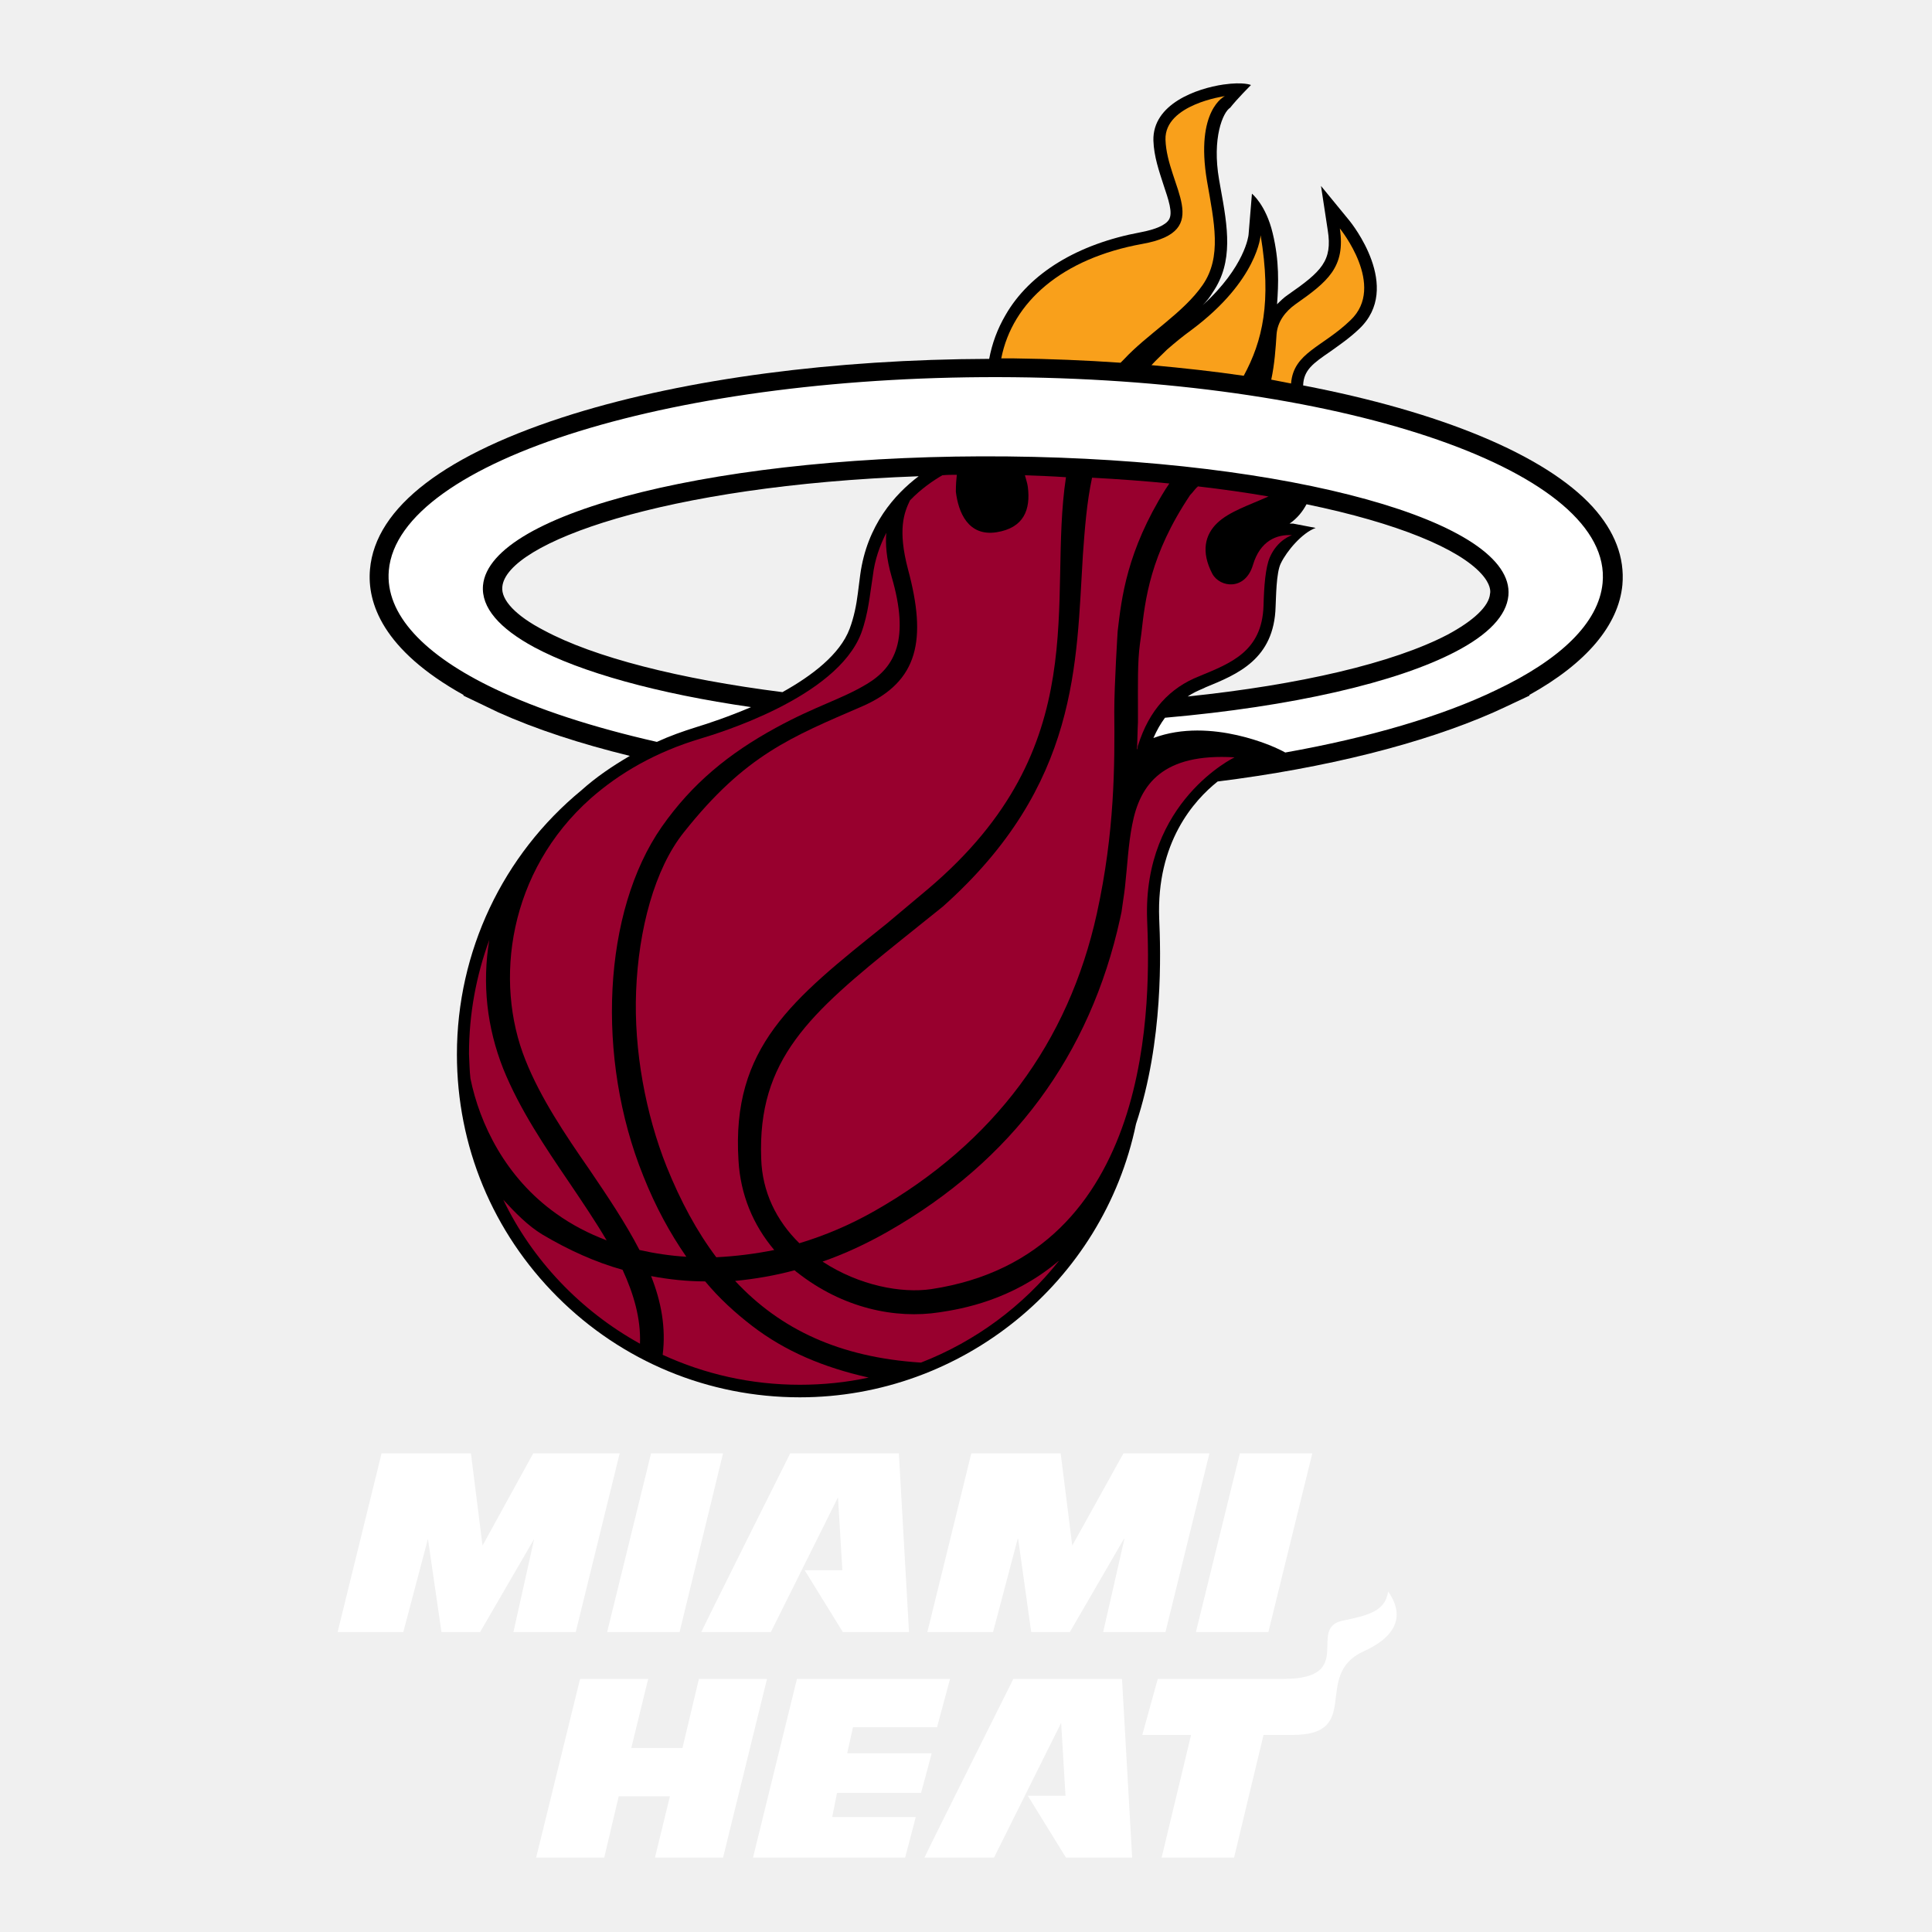
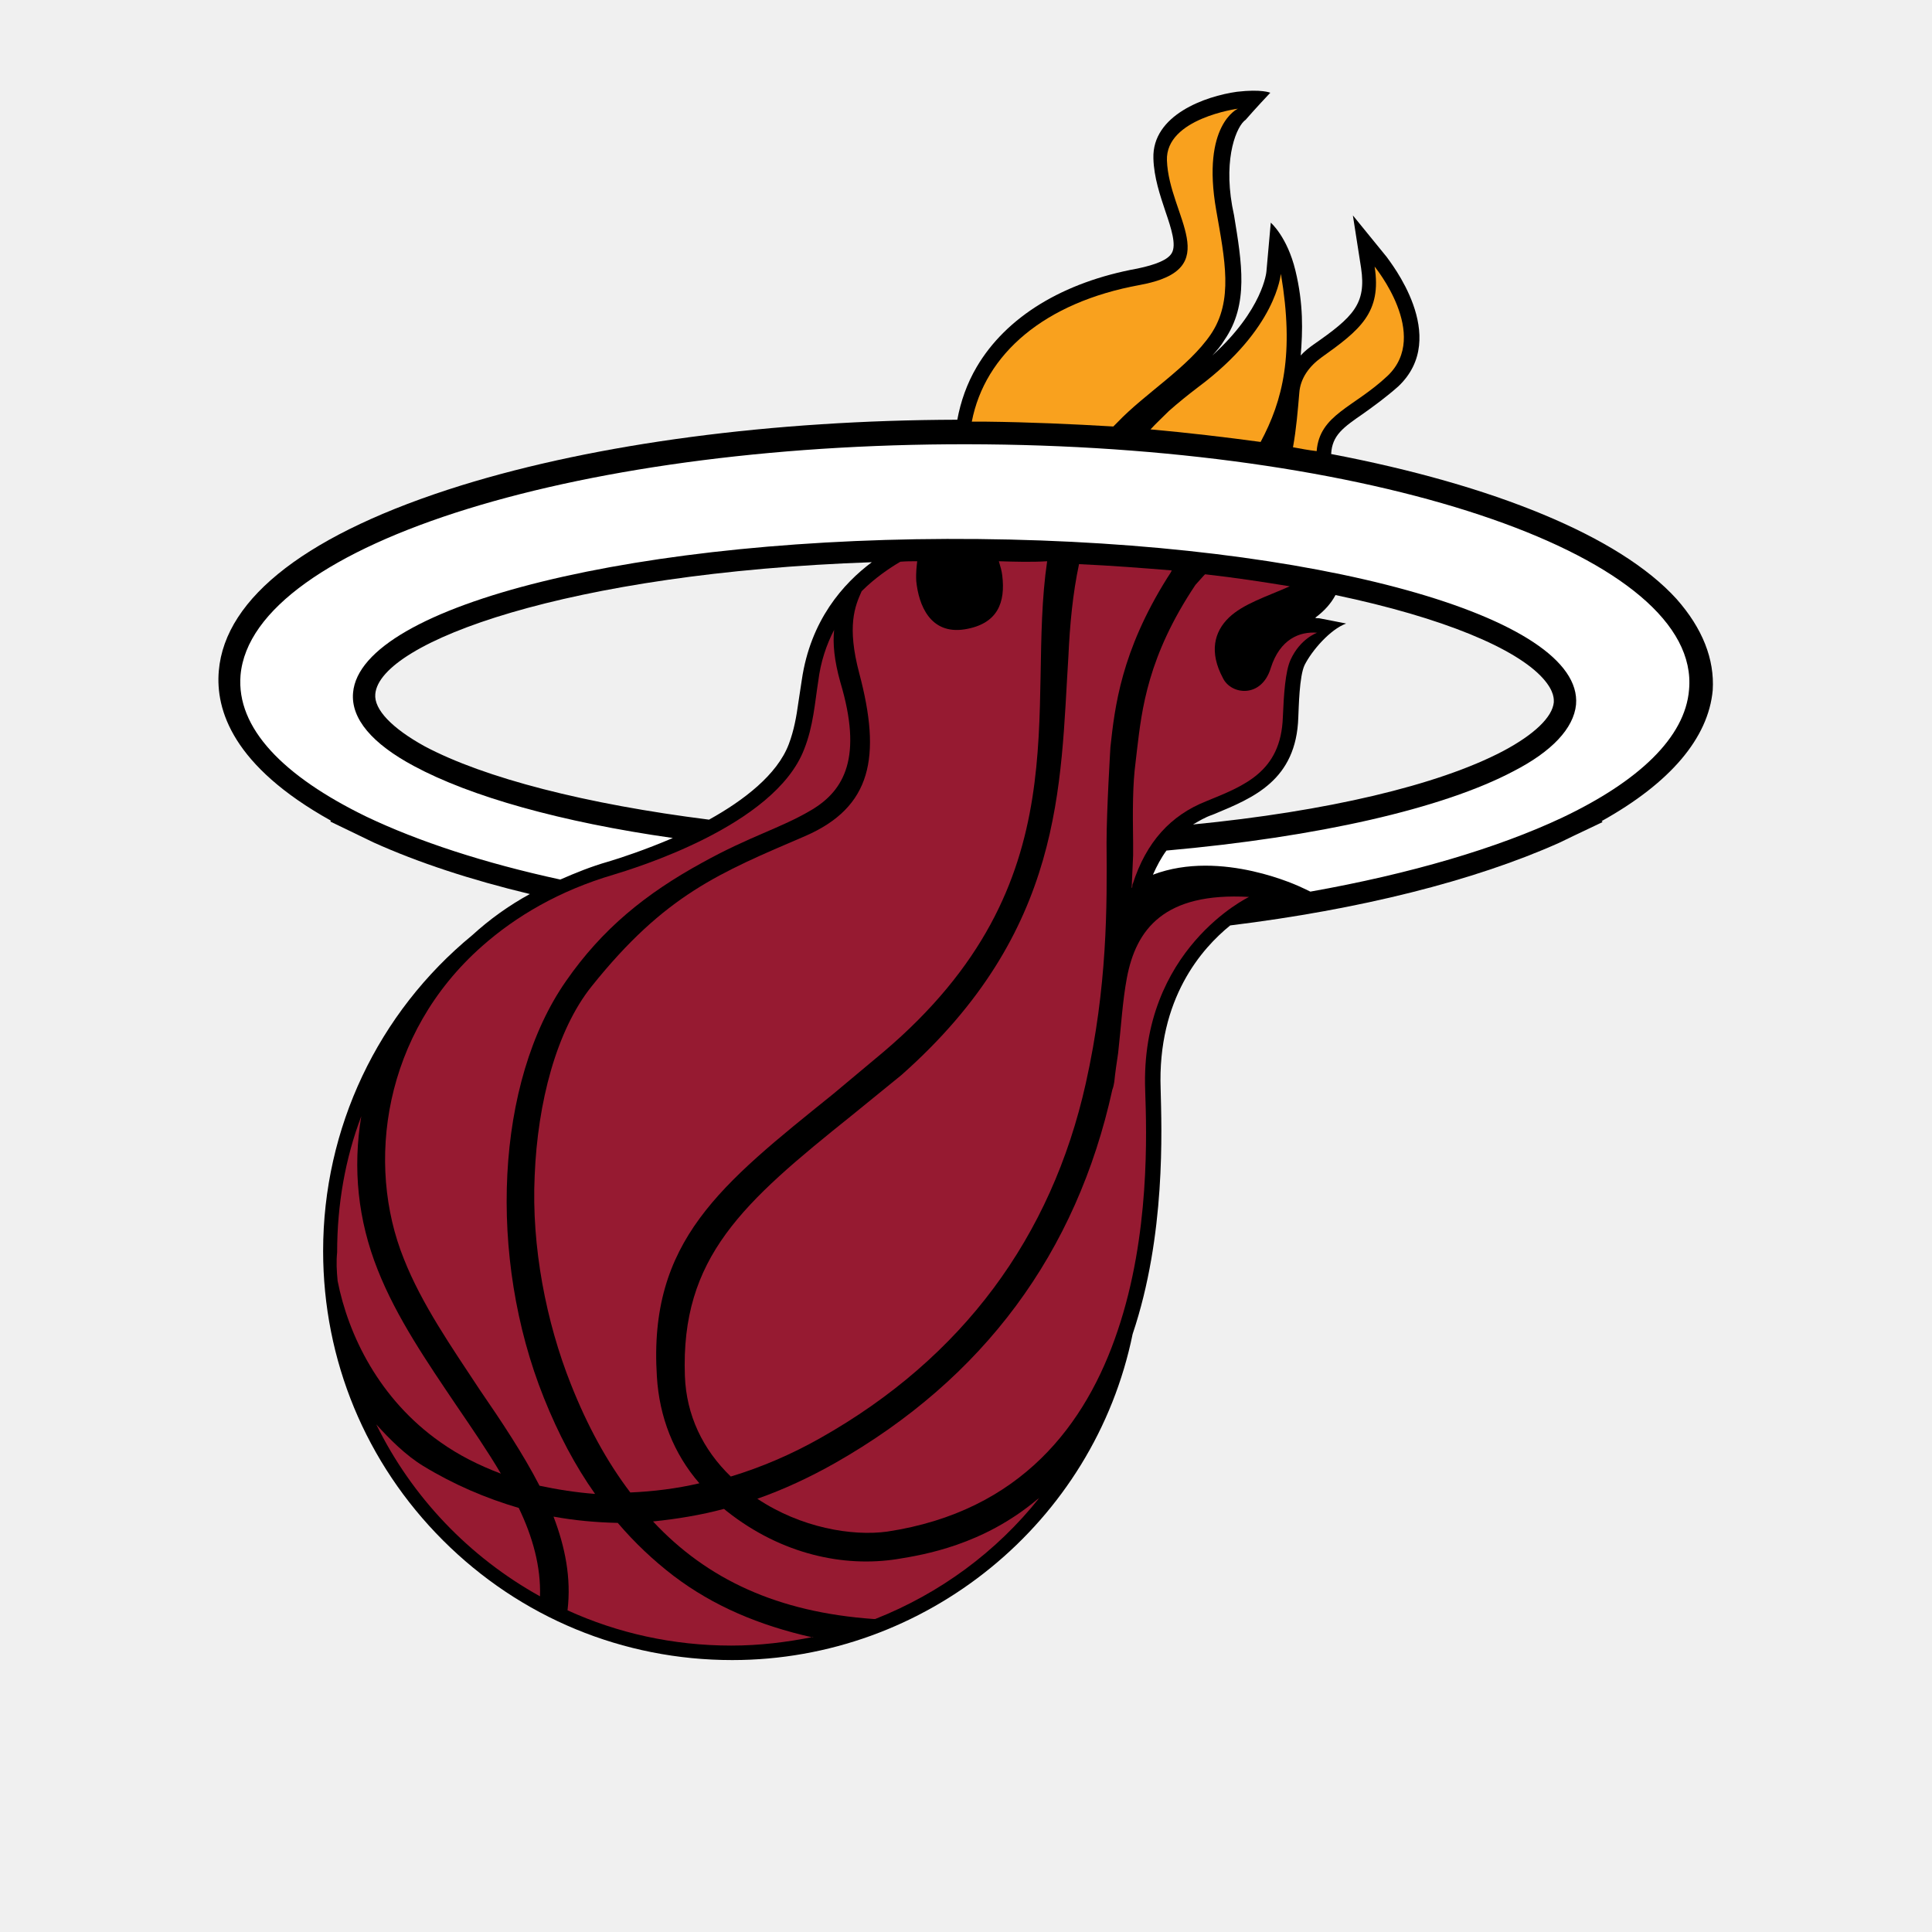
- <svg xmlns="http://www.w3.org/2000/svg" version="1.1" id="Layer_3" x="0px" y="0px" viewBox="0 0 400 400" style="enable-background:new 0 0 400 400;" xml:space="preserve">
-   <style type="text/css">
- 	.st0{fill:#FFFFFF;}
- 	.st1{fill:#98002E;}
- 	.st2{fill:#F9A01B;}
- </style>
-   <g>
-     <g>
-       <path d="M329.8,105c-9.9-10.9-31.8-19.8-60-25.2c0.1-3.2,2.1-4.6,5.6-7c1.8-1.3,3.9-2.7,6-4.7c9.1-8.6-1.6-21.9-2-22.4l-5.9-7.2    l1.4,9.2c1,6.3-1.3,8.5-8.2,13.3c-0.9,0.6-1.6,1.3-2.3,2c0.3-4.2,0.5-8.9-0.9-14.7c-1.4-5.9-4.3-8.2-4.3-8.2l-0.7,8.5    c0,0.1-0.7,6.6-9.5,14.6c0.8-0.8,1.5-1.7,2.1-2.7c4.3-6.3,3.1-13.4,1.6-21.6l-0.3-1.7c-1.5-8.6,0.8-14,2.3-14.9    c1.4-1.8,4.3-4.7,4.3-4.7s-1.5-0.7-5.7-0.1c-5.5,0.8-14.7,4-14.5,11.6c0.1,3.3,1.2,6.4,2.1,9.2c1,3,2,5.8,1.1,7.2    c-0.7,1.1-2.7,2-5.9,2.6c-12.9,2.4-22.9,8.4-27.9,17.1c-1.7,2.9-2.8,5.9-3.4,9.1c-32.1,0.1-62.5,4.1-86.1,11.4    c-26.4,8.2-41,19.3-42.1,32.2c-0.6,6.8,2.5,16.6,19.4,26l-0.1,0.1l4.8,2.3c0,0,0,0,0,0l2.5,1.2l0,0c7.8,3.5,17,6.5,27.2,9    c-3.6,2.1-7,4.4-10,7.1C104.1,177,94.6,197,94.6,218.3c0,19,7.4,36.8,20.8,50.2c13.4,13.4,31.3,20.8,50.2,20.8    c33.6,0,62.8-23.8,69.6-56.6c5.7-17.2,5.1-35.6,4.8-42.5c-0.6-15.8,7.2-24.5,12.1-28.4c22.4-2.8,42.3-7.8,57.1-14.3l0,0l2.4-1.1    c0,0,0,0,0,0l5.1-2.4l-0.1-0.1c11.9-6.6,18.5-14.5,19.3-22.8C336.4,115.4,334.3,110,329.8,105z M306.7,118.8    c2,2.2,1.9,3.7,1.8,4.1c-0.2,2.6-3.4,5.6-8.8,8.5l0,0c-11.3,5.9-30.7,10.4-53.8,12.8c1-0.7,2.1-1.2,3.3-1.7l0.4-0.2    c6.6-2.7,14.2-5.8,14.5-16.7c0.1-1.7,0.1-7.1,1.1-9c1.2-2.5,4.4-6.3,7.2-7.3c0,0-4.7-0.9-4.7-0.9c-0.2,0-0.5,0-0.7,0    c1.6-1.1,2.7-2.5,3.5-4C289.4,108.3,302,113.6,306.7,118.8z M104,121.5c0.8-9.1,33.5-21,86.2-22.9c-4.9,3.7-10.7,10.1-12.1,20.4    l-0.5,3.9c-0.3,2.4-0.8,4.9-1.7,7.3c-2,5.3-7.8,9.7-13.9,13.1c-21.3-2.7-39-7.2-49.4-12.8l0,0C106.8,127.5,103.7,124.2,104,121.5z    " />
-       <g>
-         <polygon class="st0" points="140.7,337.9 149.7,300.9 134.8,300.9 125.7,337.9    " />
-         <path class="st0" d="M173.5,310l0.9,15.1h-7.8l7.9,12.8h13.7l-2.1-37c0,0-22.6,0-22.5,0c0,0-18.5,37-18.4,37h14.4L173.5,310     L173.5,310z" />
-         <polygon class="st0" points="138.7,371.9 135.6,384.6 149.7,384.6 158.8,347.6 144.7,347.6 141.3,361.9 130.7,361.9 134.2,347.6      120.1,347.6 111,384.6 125.1,384.6 128.1,371.9    " />
-         <polygon class="st0" points="172.3,376.2 173.3,371.2 190.7,371.2 192.9,363 175.4,363 176.6,357.6 194,357.6 196.7,347.6      165,347.6 155.9,384.6 187.4,384.6 189.6,376.2    " />
-         <polygon class="st0" points="262.6,337.9 271.7,300.9 256.7,300.9 247.6,337.9    " />
-         <path class="st0" d="M287.4,329.5c2,2.8,4.2,8.2-5.1,12.4c-10.7,4.9,0,17.3-14.7,17.3h-6l-6.1,25.4h-15l6.1-25.4l-10.1,0     l3.2-11.6h26c15.4,0,4.6-10.7,12.5-12.1C283.5,334.4,286.8,333.5,287.4,329.5z" />
-         <polygon class="st0" points="99.9,320 97.5,300.9 79,300.9 69.9,337.9 83.5,337.9 88.6,318.6 88.6,318.6 91.4,337.9 99.4,337.9      110.6,318.6 110.6,318.6 106.3,337.9 119.2,337.9 128.3,300.9 110.4,300.9 99.9,320    " />
-         <polygon class="st0" points="222,320 219.6,300.9 201.1,300.9 192,337.9 205.6,337.9 210.7,318.6 210.8,318.6 213.5,337.9      221.5,337.9 232.7,318.6 232.8,318.6 228.4,337.9 241.3,337.9 250.4,300.9 232.6,300.9 222,320    " />
-         <path class="st0" d="M219.7,356.7l0.9,15.1h-7.8l7.9,12.8h13.7l-2.1-37c0,0-22.6,0-22.5,0c0,0-18.5,37-18.4,37h14.4L219.7,356.7     L219.7,356.7z" />
-       </g>
-       <g>
-         <path class="st1" d="M97.4,223.3c1.9,9.3,7.2,20.5,17.8,28c3.2,2.3,6.7,4.1,10.4,5.5c-2.3-3.9-5-7.9-7.7-11.9     c-5.1-7.5-10.3-15.2-13.7-23.6c-3.4-8.6-4.4-17.6-2.9-26.7l0,0c-2.7,7.4-4.2,15.3-4.2,23.6C97.2,220,97.2,221.6,97.4,223.3     L97.4,223.3z" />
-         <path class="st1" d="M108.8,219.5c3.1,7.8,8.2,15.4,13.2,22.6c3.8,5.6,7.5,11.1,10.4,16.7c3.1,0.7,6.4,1.2,9.7,1.4     c-3.4-4.9-6.4-10.4-8.9-16.7c-9.9-24.5-8.4-54.8,3.8-72.3c6.3-9,13.9-15.2,23.6-20.5c8.4-4.6,13.6-5.9,18.9-9.1     c5.8-3.5,8.9-9.2,5.1-22.2c-1.1-3.8-1.3-6.8-1.1-9.1c-1.3,2.6-2.4,5.5-2.8,9l0,0c-0.6,3.7-0.9,7.7-2.4,11.8     c-5.1,13.4-29.9,20.8-33.2,21.8c-9.4,2.8-16.9,7.2-22.8,12.4C105.3,180.4,102.2,203.1,108.8,219.5z" />
-         <g>
-           <path class="st1" d="M212.2,98.4c0.2,0.8,0.5,1.6,0.6,2.4c0.6,4.7-0.8,8.5-6.5,9.4c-5.9,0.9-7.9-4.2-8.4-8.4      c0-1.5,0.1-2.6,0.2-3.5c-1,0-2,0-3,0.1c-1.9,1.1-4.4,2.8-6.7,5.2c-1.2,2.5-2.6,6-0.4,14.3c3.9,14.5,2.2,23.2-9.4,28.3      c-14.8,6.4-24.3,10.1-37,26.1c-6.1,7.6-9.4,20.2-9.9,32.9c-0.5,12.3,2,25.5,6.3,36.3c2.9,7.2,6.3,13.5,10.3,18.8      c4-0.2,8-0.7,12-1.5c-4.4-5.2-7-11.5-7.4-18.5c-1.5-23.5,11.1-33.4,30.6-49l8.7-7.3c34.8-29.5,24.6-59.6,28.5-85.2      C217.8,98.6,215,98.5,212.2,98.4z" />
-         </g>
-         <g>
-           <path class="st1" d="M226.1,98.9c-1.1,5.1-1.5,10.5-1.9,16c-1.4,22.3-0.7,47.6-29,72.8l-8.6,6.9c-18.9,15.2-29.8,24.7-29,45.3      c0.2,6.8,3.1,12.8,7.9,17.5c5.3-1.6,10.5-3.8,15.6-6.7c24.6-14,40.1-34.8,46-61.6c3.7-16.9,3.7-30.7,3.6-41.8      c0-5.6,0.7-16.6,0.7-16.6c0.8-6.9,1.9-16.6,9.9-29.4c0.3-0.4,0.5-0.8,0.8-1.2C237.1,99.6,231.7,99.2,226.1,98.9z" />
-         </g>
-         <path class="st1" d="M234.4,170.8C234.4,170.7,234.4,170.7,234.4,170.8C234.4,170.7,234.4,170.8,234.4,170.8c-0.8,4-1,8.5-1.5,13     c-0.2,1.7-0.5,3.4-0.7,5c-0.1,0.5-0.2,0.9-0.3,1.4c-6.2,28.2-22.3,50.1-48.1,64.8c-4.4,2.5-8.9,4.6-13.5,6.2     c7.6,5,16.4,6.6,22.5,5.7c23.2-3.5,34.5-18.6,40-34.8c5.6-16.6,5-34.4,4.7-41.7c-0.9-24.5,18.1-33.6,18.1-33.6     C240.8,155.9,236,162.3,234.4,170.8z" />
-         <path class="st1" d="M218.9,261.3c-9.5,7.9-19.7,9.7-24.4,10.4c-9.1,1.4-20-0.8-29.5-8.3c-0.2-0.1-0.3-0.3-0.5-0.4     c-4.1,1.1-8.2,1.8-12.3,2.2c9.4,10.1,21.7,15.8,38.3,16.9c0.1,0,0.1,0,0.2,0c0,0,0,0,0,0c11.3-4.4,21.1-11.7,28.5-21     C219.1,261.1,219,261.2,218.9,261.3z" />
-         <path class="st1" d="M132.5,278.2c0.2-5.2-1.3-10.3-3.6-15.3c-5.7-1.6-11.2-4.1-16.6-7.3c-3-1.8-5.7-4.6-8.1-7.2c0,0,0,0,0,0     C110.2,260.9,120.2,271.4,132.5,278.2C132.5,278.2,132.5,278.2,132.5,278.2z" />
-         <path class="st1" d="M179.8,285.2c-9.3-2.1-17.2-5.4-24.1-10.7c-3.5-2.7-6.8-5.7-9.7-9.2c-3.7,0-7.5-0.4-11.2-1.1     c2.1,5.3,3.1,10.7,2.4,16.3c0,0,0,0,0,0c8.7,4,18.3,6.2,28.4,6.2c4.9,0,9.7-0.5,14.3-1.5C179.9,285.3,179.8,285.2,179.8,285.2z" />
-         <g>
-           <path class="st1" d="M259.4,117c-1.6,5.3-6.8,4.7-8.4,1.8c-2.4-4.6-1.5-8.1,1-10.5c2.5-2.4,6.6-3.7,10.6-5.5c0,0,0,0,0.1,0      c-4.6-0.8-9.5-1.5-14.7-2.1c-0.1,0.1-0.1,0.2-0.2,0.2c-0.5,0.5-0.9,1.1-1.4,1.6c-8.3,12.4-9.3,21.6-10.1,28.7l-0.3,2.2      c-0.5,3.7-0.4,8.4-0.4,13.8c0,0.7,0,1.5,0,2.3c-0.1,1.9-0.1,3.8-0.2,5.6c0,0,0.1,0,0.1,0c0.1-0.8,0.1-1,0.1-0.7      c2.3-7.4,6.6-12,12.7-14.4c6.5-2.7,13-5.1,13.3-14.6c0.1-4,0.4-7.9,1.3-10c1.6-3.7,4.6-4.6,4.6-4.6      C264.4,110.6,260.9,111.9,259.4,117z" />
-         </g>
-       </g>
-     </g>
-     <g>
-       <path class="st2" d="M267.3,79.4c0.5-6.4,6.5-7.5,12.3-13.1c7.5-7.1-2.2-19-2.2-19c1.2,8-2.5,11-9.2,15.7    c-2.1,1.5-3.7,3.6-3.9,6.2c-0.2,3-0.4,6.1-1.1,9.4C264.6,78.9,265.9,79.1,267.3,79.4z" />
-       <path class="st2" d="M246.7,68.3c-1.8,1.3-3.5,2.7-5.1,4.1c-1.1,1.1-2.2,2.1-3.2,3.2c6.6,0.6,13,1.3,19.1,2.2    c3.9-7.2,5.8-15.3,3.5-29.1C261,48.6,260.5,58,246.7,68.3z" />
-       <path class="st2" d="M209.9,74.2c7.5,0.1,14.9,0.4,22.1,0.9c0.2-0.2,0.5-0.5,0.7-0.7c4.8-5.2,12.3-9.6,16.3-15.4    c4-5.8,2.4-12.9,0.9-21.5c-2.5-14.8,3.7-17.6,3.7-17.6s-12.5,1.7-12.3,9c0.3,9.7,10.3,18.9-4.8,21.6c-16.6,3-26.9,12-29.2,23.7    C208.3,74.2,209.1,74.2,209.9,74.2z" />
-     </g>
-     <path class="st0" d="M209.9,78.1c-69.5-0.7-127.4,17.2-129.4,40c-0.8,9.1,7.4,17.6,21.9,24.5c9,4.3,20.4,8,33.6,11   c2.6-1.2,5.4-2.2,8.3-3.1c2.3-0.7,6.5-2.1,11.2-4.1c-19.4-2.8-35.2-7.2-44.9-12.4c-7.2-3.9-11-8.2-10.6-12.8   c1.4-15.3,50-27.3,108.6-26.7c58.6,0.6,105.1,13.5,103.7,28.8c-0.4,4.2-4.2,8.1-10.9,11.6c-12.2,6.4-33.9,11.4-60.2,13.7   c-0.9,1.2-1.7,2.6-2.4,4.2c12-4.5,25.7,2.2,25.7,2.2s0.9,0.4,1.6,0.8c17.4-3.1,32.4-7.5,43.6-12.9c13.3-6.3,21.3-13.9,22.1-22.2   C334,97.8,279.4,78.8,209.9,78.1z" />
-   </g>
+ <svg xmlns="http://www.w3.org/2000/svg" height="400.0" width="400.0">
+   <path d="M347.1,124c-11.8,-13 -37.9,-23.6 -71.5,-30c0.2,-3.9 2.5,-5.5 6.7,-8.4c2.1,-1.5 4.6,-3.3 7.2,-5.6c10.9,-10.3 -1.9,-26 -2.4,-26.8l-7,-8.6l1.7,10.9c1.1,7.4 -1.6,10.1 -9.8,15.8c-1,0.7 -2,1.5 -2.7,2.3c0.4,-5 0.6,-10.6 -1.1,-17.6s-5.1,-9.9 -5.1,-9.9l-0.9,10.1c0,0.1 -0.7,7.9 -11.2,17.4c0.9,-1 1.8,-2 2.5,-3.2c5.1,-7.4 3.6,-16 2,-25.8l-0.4,-2c-1.8,-10.2 1,-16.6 2.8,-17.8c1.8,-2.1 5.1,-5.6 5.1,-5.6s-1.8,-0.8 -6.9,-0.2c-6.5,0.9 -17.6,4.8 -17.3,13.8c0.1,3.9 1.4,7.7 2.5,11c1.2,3.5 2.3,6.9 1.3,8.6c-0.8,1.4 -3.3,2.4 -7.1,3.2c-15.4,2.8 -27.2,10 -33.3,20.4c-2,3.4 -3.3,7.1 -4,10.9c-38.3,0.1 -74.6,4.9 -102.7,13.6c-31.5,9.8 -48.9,23.1 -50.2,38.4c-0.7,8.1 2.9,19.7 23.2,31l-0.1,0.2l5.8,2.8l0,0l3.1,1.5l0,0c9.3,4.2 20.3,7.8 32.4,10.7c-4.4,2.4 -8.4,5.3 -11.9,8.5c-19.6,16.1 -30.9,40 -30.9,65.4c0,22.6 8.8,43.9 24.8,59.9s37.3,24.8 59.9,24.8c40.1,0 74.9,-28.4 82.9,-67.5c6.9,-20.5 6,-42.4 5.8,-50.7c-0.7,-18.8 8.6,-29.2 14.4,-33.9c26.8,-3.3 50.4,-9.2 68.1,-17.1l0,0l2.9,-1.4l0,0l6.1,-2.9l-0.2,-0.2c14.2,-7.9 22.1,-17.2 23,-27.1C355,136.5 352.5,130.1 347.1,124M319.5,140.5c2.4,2.7 2.2,4.4 2.2,4.9c-0.3,3.1 -4.1,6.7 -10.5,10.1l0,0c-13.5,7.1 -36.6,12.5 -64.2,15.2c1.2,-0.7 2.5,-1.5 4,-2l0.5,-0.2c7.9,-3.3 16.9,-6.9 17.3,-20c0.1,-2 0.2,-8.5 1.3,-10.8c1.5,-3 5.3,-7.4 8.6,-8.6c0.1,0 -5.6,-1.1 -5.6,-1.1c-0.3,0 -0.6,0 -0.8,-0.1c1.9,-1.4 3.3,-3 4.2,-4.7C298.9,127.9 314,134.3 319.5,140.5M77.7,143.7c0.9,-10.8 39.9,-25.1 102.8,-27.3c-5.9,4.4 -12.7,12 -14.5,24.4l-0.7,4.6c-0.4,2.9 -0.9,5.8 -2,8.7c-2.4,6.3 -9.3,11.6 -16.5,15.6c-25.4,-3.2 -46.5,-8.6 -58.9,-15.2l0,0C81.2,150.8 77.4,146.9 77.7,143.7" fill="#000000" fill-opacity="1.0" />
+   <path d="M69.9,265.2c2.2,11.2 8.6,24.5 21.3,33.4c3.8,2.7 8,4.8 12.5,6.5c-2.7,-4.6 -6,-9.4 -9.2,-14.1c-6,-8.9 -12.4,-18.2 -16.3,-28.1c-4.1,-10.3 -5.2,-21 -3.4,-31.8c-3.3,8.7 -5,18.2 -5,28.2C69.6,261.2 69.7,263.1 69.9,265.2" fill="#961a31" fill-opacity="1.0" />
+   <path d="M83.6,260.6c3.7,9.4 9.9,18.3 15.7,27.1c4.6,6.7 9,13.3 12.4,19.9c3.7,0.8 7.6,1.4 11.5,1.7c-4.1,-5.8 -7.6,-12.4 -10.6,-19.9c-11.7,-29.2 -10,-65.4 4.6,-86.3c7.5,-10.8 16.5,-18.1 28.2,-24.5c9.9,-5.5 16.2,-7.1 22.6,-10.9c6.9,-4.1 10.6,-11 6,-26.4c-1.3,-4.6 -1.6,-8.1 -1.3,-10.9c-1.6,3.1 -2.8,6.6 -3.3,10.7l0,0c-0.7,4.4 -1,9.2 -2.9,14c-6.1,16 -35.6,24.8 -39.5,26c-11.2,3.3 -20.2,8.6 -27.2,14.8C79.3,214 75.7,241 83.6,260.6" fill="#961a31" fill-opacity="1.0" />
+   <path d="M206.8,116.2c0.3,1 0.6,2 0.7,2.9c0.7,5.6 -0.9,10.1 -7.8,11.2c-7.1,1.1 -9.5,-5 -10,-10c-0.1,-1.8 0.1,-3.2 0.2,-4.1c-1.2,0 -2.3,0 -3.5,0.1c-2.2,1.3 -5.2,3.3 -8,6.1c-1.4,3.1 -3.1,7.2 -0.5,17c4.6,17.3 2.6,27.7 -11.2,33.7c-17.7,7.6 -29,12.1 -44.2,31.1c-7.3,9.1 -11.2,24.1 -11.8,39.2c-0.7,14.7 2.4,30.4 7.5,43.2c3.4,8.6 7.5,16.1 12.3,22.4c4.7,-0.2 9.6,-0.8 14.3,-1.9c-5.3,-6.1 -8.3,-13.7 -8.8,-22.1c-1.8,-28.1 13.3,-39.8 36.5,-58.5l10.4,-8.7c41.5,-35.2 29.4,-71 33.9,-101.6C213.6,116.4 210.2,116.3 206.8,116.2" fill="#961a31" fill-opacity="1.0" />
+   <path d="M223.4,116.8c-1.3,6.1 -1.9,12.5 -2.2,19.1c-1.7,26.7 -0.8,56.8 -34.6,86.7l-10.2,8.3c-22.6,18.1 -35.5,29.4 -34.6,54c0.3,8.1 3.7,15.2 9.5,20.8c6.3,-1.9 12.6,-4.6 18.6,-8c29.4,-16.6 47.8,-41.6 54.9,-73.4c4.5,-20.2 4.4,-36.6 4.3,-49.8c0,-6.7 0.8,-19.8 0.8,-19.8c0.9,-8.3 2.2,-19.8 11.8,-35.1c0.3,-0.5 0.7,-1 0.9,-1.5C236.5,117.6 230.1,117.1 223.4,116.8" fill="#961a31" fill-opacity="1.0" />
+   <path d="M233.3,202.5L233.3,202.5L233.3,202.5c-0.9,4.8 -1.2,10.2 -1.8,15.5c-0.3,2 -0.6,4 -0.8,6c-0.1,0.6 -0.2,1.1 -0.4,1.6c-7.4,33.7 -26.6,59.8 -57.4,77.3c-5.3,3 -10.7,5.5 -16.1,7.4c9,6 19.6,7.8 26.9,6.8c27.7,-4.2 41.2,-22.2 47.7,-41.6c6.7,-19.8 6,-41 5.7,-49.7c-1.1,-29.3 21.5,-40.1 21.5,-40.1C241,184.7 235.2,192.4 233.3,202.5" fill="#961a31" fill-opacity="1.0" />
+   <path d="M214.8,310.4c-11.3,9.5 -23.5,11.5 -29.1,12.4c-10.9,1.7 -23.8,-0.9 -35.2,-9.9c-0.2,-0.2 -0.4,-0.3 -0.6,-0.5c-4.9,1.3 -9.8,2.1 -14.7,2.6c11.2,12 25.8,18.8 45.7,20.2c0.1,0 0.2,0 0.3,0l0,0c13.4,-5.3 25.1,-13.9 34,-25.1C215,310.3 215,310.3 214.8,310.4" fill="#961a31" fill-opacity="1.0" />
+   <path d="M111.8,330.5c0.2,-6.1 -1.5,-12.3 -4.4,-18.3c-6.8,-2 -13.4,-4.8 -19.8,-8.7c-3.6,-2.2 -6.9,-5.5 -9.7,-8.6l0,0C85.3,310 97.2,322.4 111.8,330.5L111.8,330.5z" fill="#961a31" fill-opacity="1.0" />
+   <path d="M168.2,339c-11.1,-2.5 -20.5,-6.5 -28.7,-12.7c-4.3,-3.3 -8.1,-6.9 -11.6,-11c-4.5,-0.1 -8.9,-0.5 -13.3,-1.3c2.4,6.3 3.7,12.7 2.9,19.4l0,0c10.3,4.7 21.8,7.3 33.9,7.3c5.9,0 11.5,-0.7 17,-1.8C168.3,339 168.3,339 168.2,339" fill="#961a31" fill-opacity="1.0" />
+   <path d="M263.1,138.3c-1.9,6.3 -8.2,5.6 -9.9,2.1c-2.9,-5.4 -1.8,-9.6 1.2,-12.5c3,-2.9 7.9,-4.4 12.6,-6.5h0.1c-5.5,-0.9 -11.3,-1.8 -17.6,-2.5c-0.1,0.1 -0.2,0.2 -0.3,0.3c-0.6,0.7 -1.1,1.2 -1.7,1.9c-9.9,14.8 -11.1,25.8 -12.1,34.2l-0.3,2.6c-0.6,4.5 -0.6,10 -0.5,16.5c0,0.9 0,1.8 0,2.7c-0.1,2.2 -0.2,4.5 -0.3,6.7c0.1,0 0.1,0 0.1,0c0.1,-0.9 0.1,-1.2 0.1,-0.7c2.8,-8.8 7.9,-14.3 15.2,-17.2c7.8,-3.2 15.5,-6 15.9,-17.4c0.2,-4.7 0.5,-9.5 1.6,-11.9c2,-4.4 5.5,-5.6 5.5,-5.6C269.1,130.7 265,132.3 263.1,138.3" fill="#961a31" fill-opacity="1.0" />
+   <path d="M272.6,93.4c0.6,-7.6 7.7,-9 14.7,-15.6c8.9,-8.5 -2.7,-22.6 -2.7,-22.6c1.5,9.5 -3,13.1 -11,18.8c-2.5,1.8 -4.4,4.3 -4.6,7.4c-0.3,3.5 -0.6,7.3 -1.3,11.2C269.3,92.9 270.9,93.2 272.6,93.4" fill="#f9a11e" fill-opacity="1.0" />
+   <path d="M248,80.2c-2.1,1.6 -4.2,3.3 -6,4.9c-1.3,1.3 -2.6,2.5 -3.8,3.8c7.8,0.7 15.4,1.6 22.8,2.6c4.6,-8.6 7,-18.2 4.2,-34.8C265.1,56.8 264.4,68 248,80.2" fill="#f9a11e" fill-opacity="1.0" />
+   <path d="M204.2,87.3c8.9,0.1 17.8,0.5 26.3,1c0.3,-0.3 0.6,-0.6 0.8,-0.8c5.8,-6.1 14.7,-11.4 19.4,-18.3c4.7,-7 2.9,-15.4 1.1,-25.7c-3.1,-17.7 4.5,-21 4.5,-21s-15,2 -14.7,10.7C242,44.8 254,55.7 236,59c-19.8,3.6 -32.1,14.3 -34.8,28.3C202.2,87.3 203.1,87.3 204.2,87.3" fill="#f9a11e" fill-opacity="1.0" />
+   <path d="M204.1,92c-82.8,-0.8 -151.9,20.5 -154.3,47.8c-0.9,10.9 8.8,20.9 26.1,29.3c10.7,5.1 24.4,9.6 40.1,13c3.2,-1.4 6.4,-2.7 9.9,-3.7c2.7,-0.8 7.8,-2.5 13.4,-4.9c-23.2,-3.3 -41.9,-8.6 -53.6,-14.9c-8.6,-4.6 -13.1,-9.8 -12.6,-15.2c1.6,-18.2 59.6,-32.5 129.5,-31.8s125.3,16.1 123.7,34.3c-0.5,4.9 -5,9.7 -13,13.8c-14.6,7.7 -40.4,13.6 -71.8,16.4c-1.1,1.5 -2,3.2 -2.8,5c14.2,-5.4 30.7,2.6 30.7,2.6s1.1,0.5 1.9,0.9c20.8,-3.7 38.7,-9 52.1,-15.3c15.8,-7.5 25.5,-16.6 26.3,-26.5C352.2,115.5 286.9,92.8 204.1,92" fill="#ffffff" fill-opacity="1.0" />
</svg>
